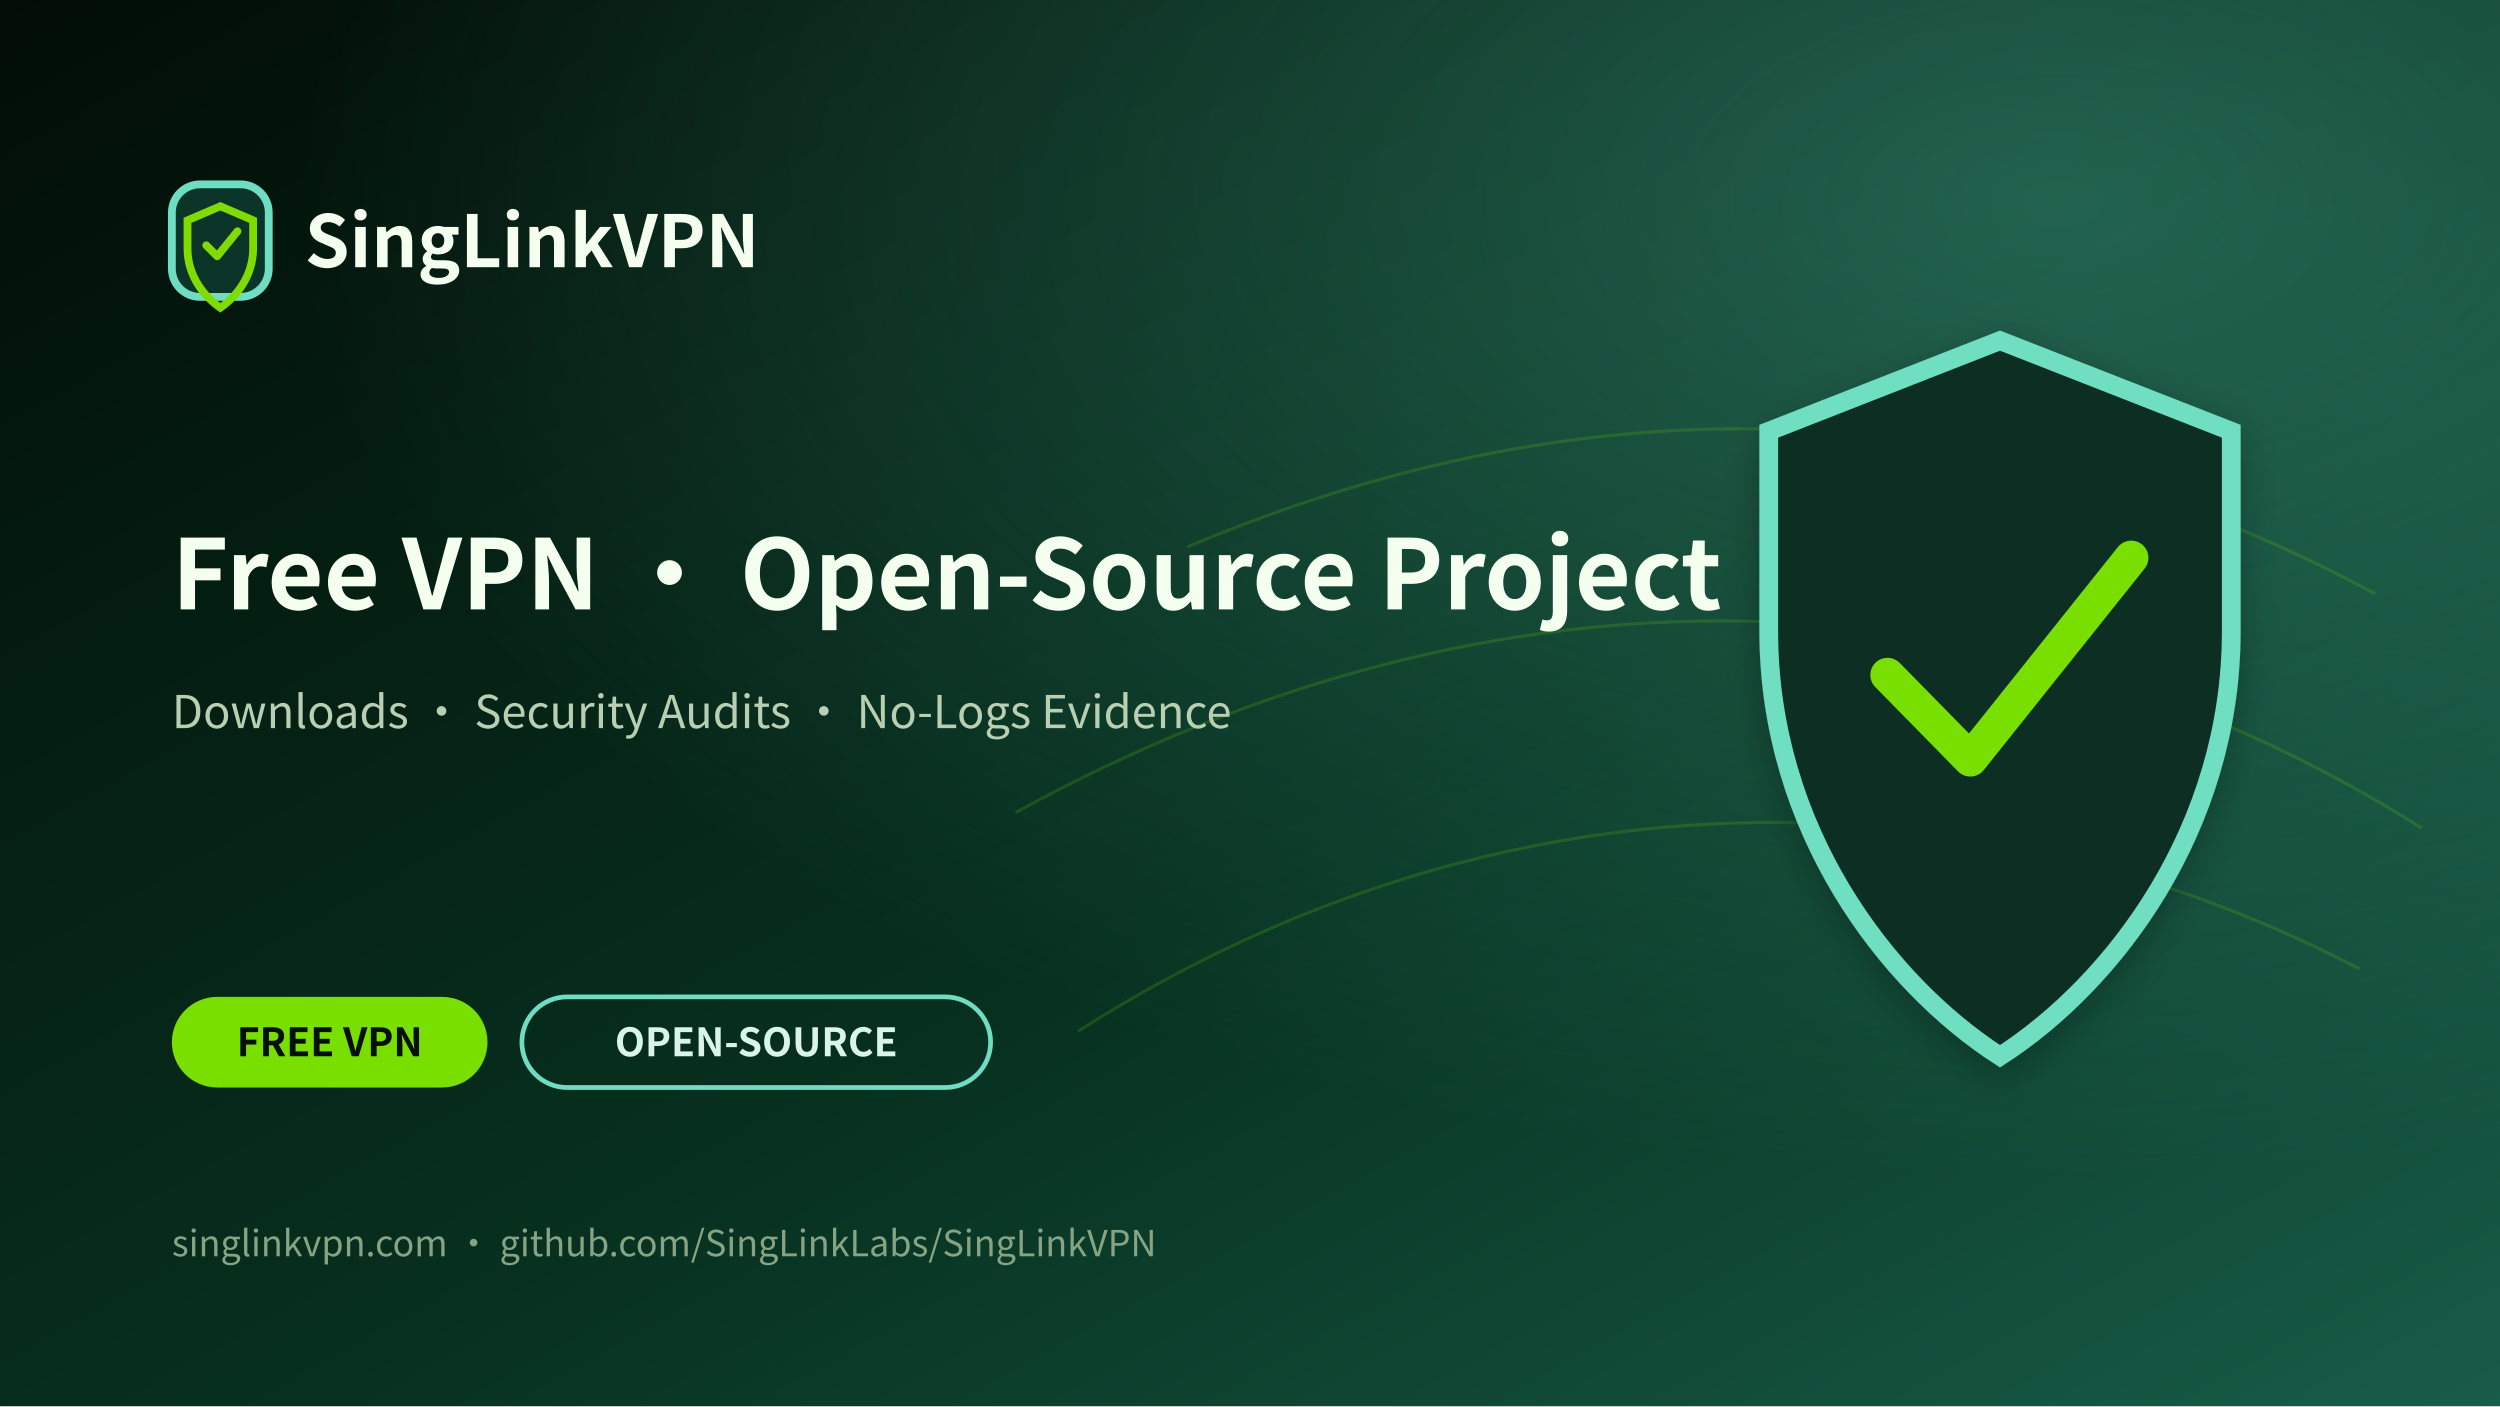
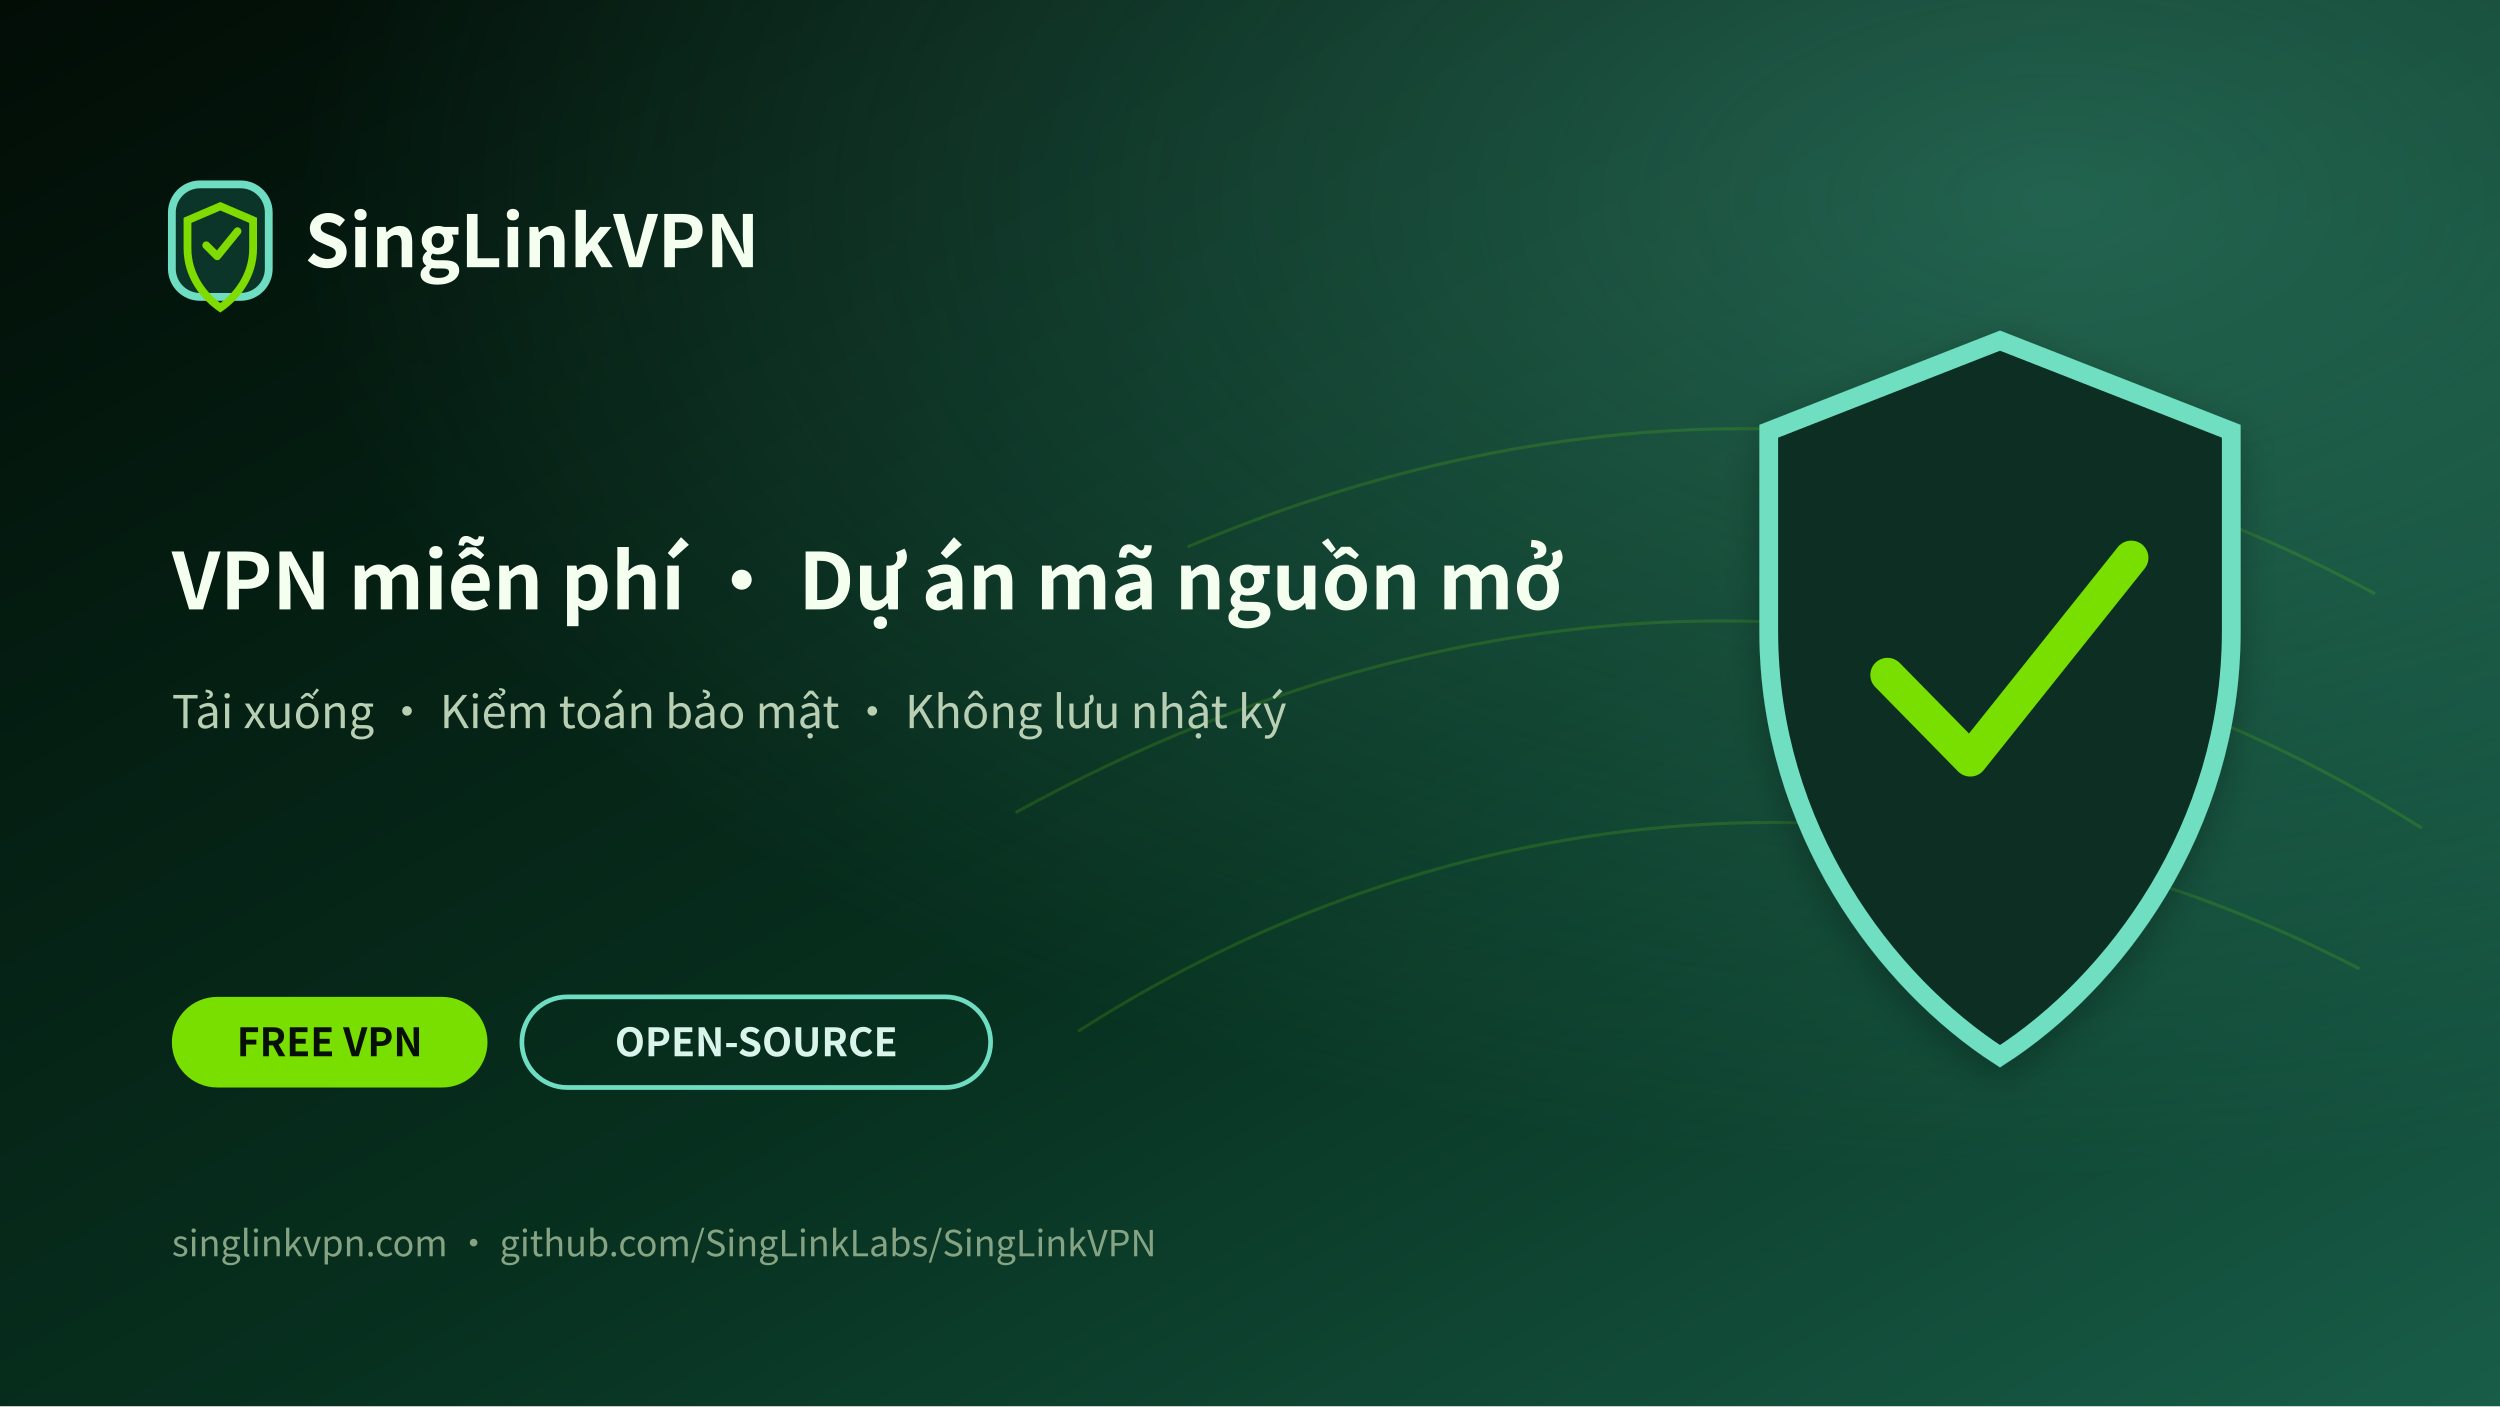
<svg xmlns="http://www.w3.org/2000/svg" width="1600" height="900" viewBox="0 0 1600 900">
  <defs>
    <linearGradient id="bg" x1="0" y1="0" x2="1" y2="1">
      <stop stop-color="#020d06" />
      <stop offset="0.56" stop-color="#07301f" />
      <stop offset="1" stop-color="#185d48" />
    </linearGradient>
    <radialGradient id="glow" cx="82%" cy="14%" r="70%">
      <stop stop-color="#65e7c7" stop-opacity=".30" />
      <stop offset="1" stop-color="#65e7c7" stop-opacity="0" />
    </radialGradient>
    <filter id="shadow">
      <feDropShadow dx="0" dy="8" stdDeviation="12" flood-opacity=".28" />
    </filter>
  </defs>
  <rect width="1600" height="900" fill="url(#bg)" />
  <rect width="1600" height="900" fill="url(#glow)" />
  <g fill="none" stroke="#70d900" stroke-opacity=".18" stroke-width="2">
    <path d="M690 660c250-160 550-180 820-40" />
    <path d="M760 350c260-110 520-100 760 30" />
    <path d="M650 520c310-170 630-160 900 10" />
  </g>
  <g transform="translate(1120 218)" filter="url(#shadow)">
    <path d="M160 0l148 58v128c0 126-75 225-148 272C87 411 12 312 12 186V58z" fill="#082f23" stroke="#70dfc1" stroke-width="12" />
    <path d="M88 214l53 54 103-129" fill="none" stroke="#78df00" stroke-width="22" stroke-linecap="round" stroke-linejoin="round" />
  </g>
  <g transform="translate(110 118)">
    <rect width="62" height="72" rx="18" fill="#0b3528" stroke="#6fddc1" stroke-width="5" />
    <path d="M31 14l21 9v18c0 18-11 31-21 38-10-7-21-20-21-38V23z" fill="none" stroke="#80dc00" stroke-width="5" />
    <path d="M22 39l7 7 13-16" fill="none" stroke="#80dc00" stroke-width="5" stroke-linecap="round" stroke-linejoin="round" />
  </g>
  <text x="195" y="171" fill="#f5fff0" font-size="46" font-weight="800" font-family="Arial Unicode MS, PingFang SC, Noto Sans CJK SC, Noto Sans, sans-serif">SingLinkVPN</text>
-   <text x="110" y="390" fill="#f5fff0" font-size="62" font-weight="800" font-family="Arial Unicode MS, PingFang SC, Noto Sans CJK SC, Noto Sans, sans-serif">Free VPN · Open-Source Project</text>
-   <text x="110" y="466" fill="#b8cfb3" font-size="29" font-weight="500" font-family="Arial Unicode MS, PingFang SC, Noto Sans CJK SC, Noto Sans, sans-serif">Downloads · Security Audits · No-Logs Evidence</text>
+   <text x="110" y="390" fill="#f5fff0" font-size="50" font-weight="800" font-family="Arial Unicode MS, PingFang SC, Noto Sans CJK SC, Noto Sans, sans-serif">VPN miễn phí · Dự án mã nguồn mở</text>
+   <text x="110" y="466" fill="#b8cfb3" font-size="29" font-weight="500" font-family="Arial Unicode MS, PingFang SC, Noto Sans CJK SC, Noto Sans, sans-serif">Tải xuống · Kiểm toán bảo mật · Không lưu nhật ký</text>
  <g transform="translate(110 638)" font-family="Arial Unicode MS, PingFang SC, Noto Sans CJK SC, Noto Sans, sans-serif" font-size="25" font-weight="700">
    <rect width="202" height="58" rx="29" fill="#78df00" />
    <text x="101" y="38" fill="#071008" text-anchor="middle">FREE VPN</text>
    <rect x="224" width="300" height="58" rx="29" fill="none" stroke="#6fddc1" stroke-width="3" />
    <text x="374" y="38" fill="#d9f5eb" text-anchor="middle">OPEN-SOURCE</text>
  </g>
  <text x="110" y="804" fill="#86a483" font-size="23" font-family="Arial Unicode MS, PingFang SC, Noto Sans CJK SC, Noto Sans, sans-serif">singlinkvpn.com · github.com/SingLinkLabs/SingLinkVPN</text>
</svg>
